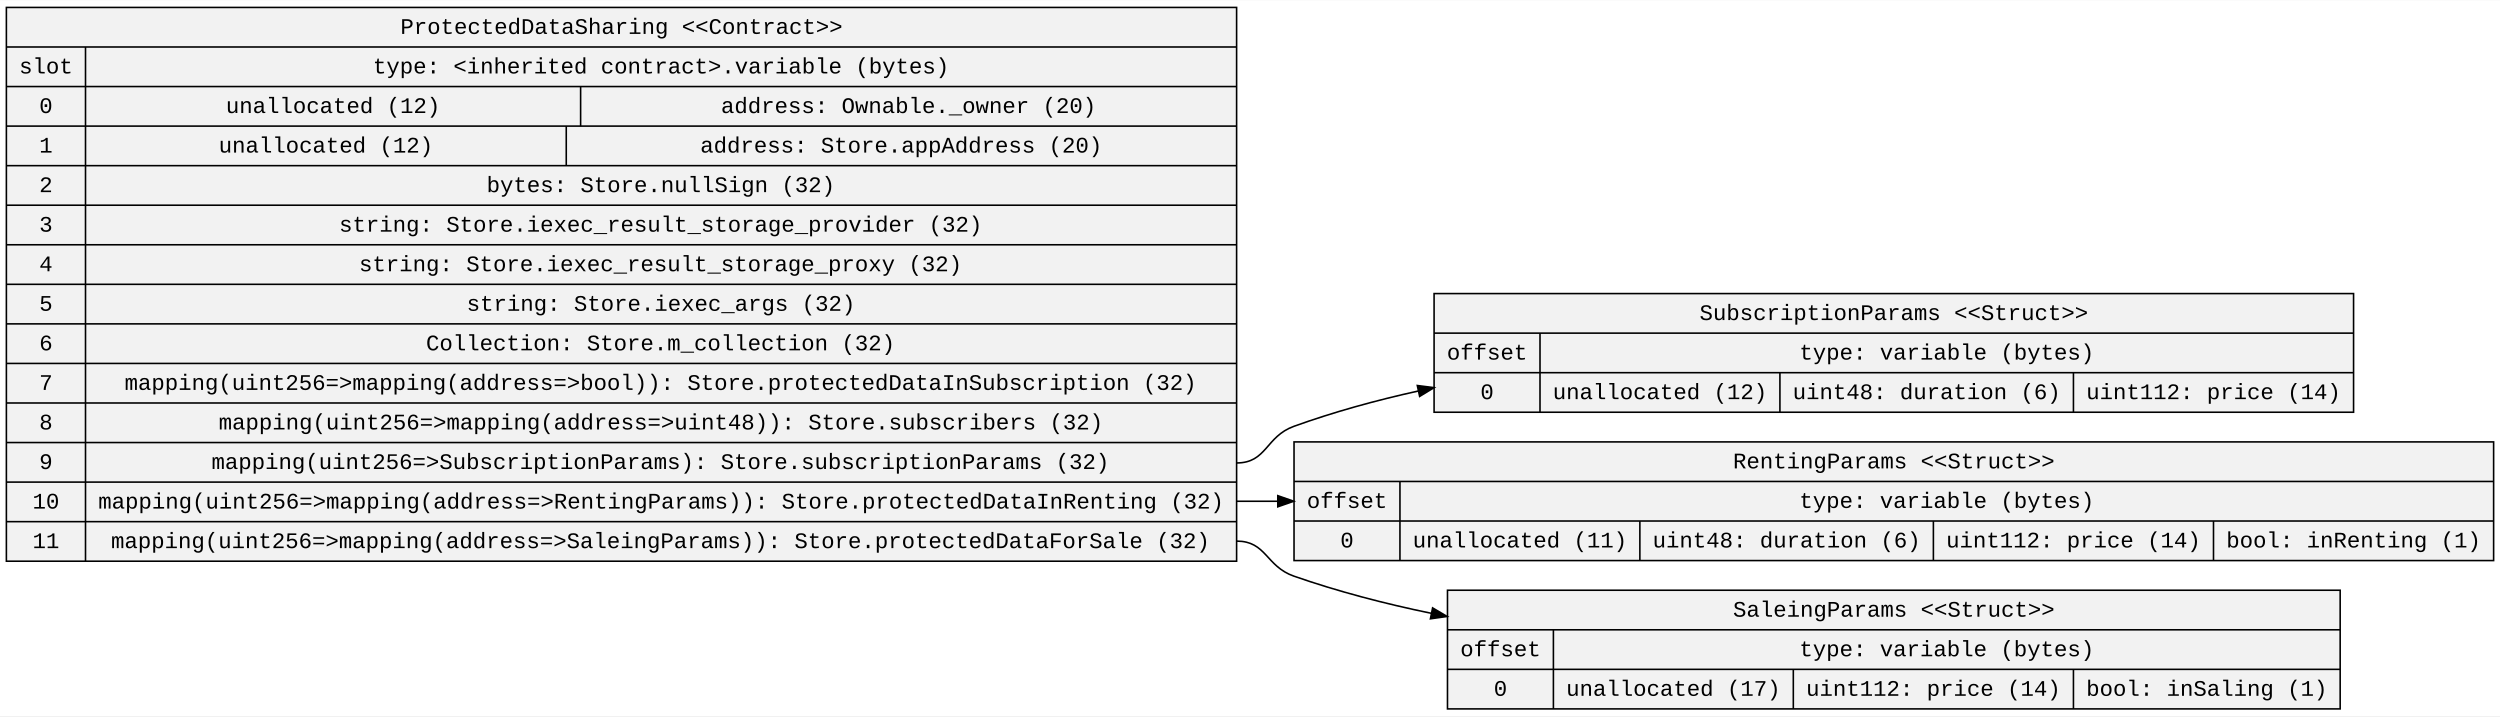
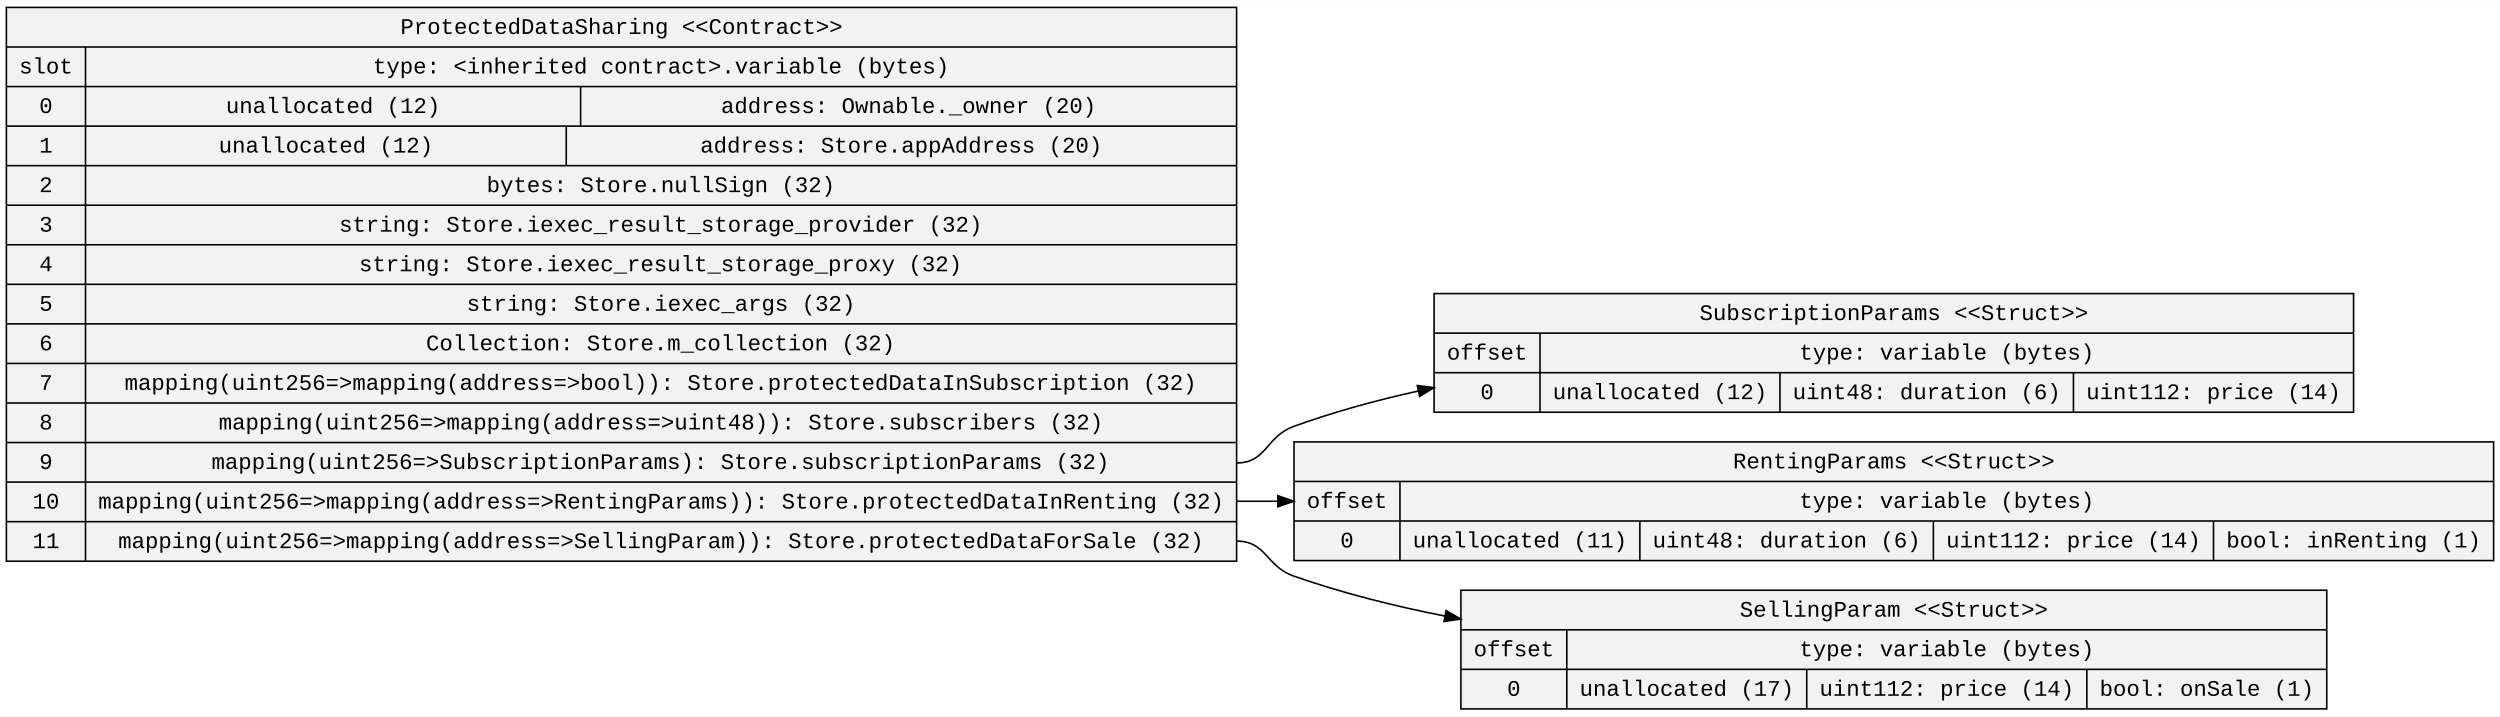
<svg xmlns="http://www.w3.org/2000/svg" width="1567pt" height="449pt" viewBox="0.00 0.00 1567.43 448.80">
  <g id="graph0" class="graph" transform="scale(1 1) rotate(0) translate(4 444.8)">
    <polygon fill="white" stroke="transparent" points="-4,4 -4,-444.8 1563.43,-444.8 1563.43,4 -4,4" />
    <g id="node1" class="node">
      <polygon fill="#f2f2f2" stroke="black" points="0,-93.1 0,-440.3 771.32,-440.3 771.32,-93.1 0,-93.1" />
      <text text-anchor="middle" x="385.66" y="-423.7" font-family="Courier New" font-size="14.00">ProtectedDataSharing &lt;&lt;Contract&gt;&gt;</text>
      <polyline fill="none" stroke="black" points="0,-415.5 771.32,-415.5 " />
      <text text-anchor="middle" x="24.8" y="-398.9" font-family="Courier New" font-size="14.00">slot</text>
      <polyline fill="none" stroke="black" points="0,-390.7 49.61,-390.7 " />
      <text text-anchor="middle" x="24.8" y="-374.1" font-family="Courier New" font-size="14.00">0</text>
      <polyline fill="none" stroke="black" points="0,-365.9 49.61,-365.9 " />
      <text text-anchor="middle" x="24.8" y="-349.3" font-family="Courier New" font-size="14.00">1</text>
      <polyline fill="none" stroke="black" points="0,-341.1 49.61,-341.1 " />
      <text text-anchor="middle" x="24.8" y="-324.5" font-family="Courier New" font-size="14.00">2</text>
      <polyline fill="none" stroke="black" points="0,-316.3 49.61,-316.3 " />
      <text text-anchor="middle" x="24.8" y="-299.7" font-family="Courier New" font-size="14.00">3</text>
      <polyline fill="none" stroke="black" points="0,-291.5 49.61,-291.5 " />
      <text text-anchor="middle" x="24.8" y="-274.9" font-family="Courier New" font-size="14.00">4</text>
      <polyline fill="none" stroke="black" points="0,-266.7 49.61,-266.7 " />
      <text text-anchor="middle" x="24.8" y="-250.1" font-family="Courier New" font-size="14.00">5</text>
      <polyline fill="none" stroke="black" points="0,-241.9 49.61,-241.9 " />
      <text text-anchor="middle" x="24.8" y="-225.3" font-family="Courier New" font-size="14.00">6</text>
      <polyline fill="none" stroke="black" points="0,-217.1 49.61,-217.1 " />
      <text text-anchor="middle" x="24.8" y="-200.5" font-family="Courier New" font-size="14.00">7</text>
      <polyline fill="none" stroke="black" points="0,-192.3 49.61,-192.3 " />
      <text text-anchor="middle" x="24.8" y="-175.7" font-family="Courier New" font-size="14.00">8</text>
      <polyline fill="none" stroke="black" points="0,-167.5 49.61,-167.5 " />
      <text text-anchor="middle" x="24.8" y="-150.9" font-family="Courier New" font-size="14.00">9</text>
      <polyline fill="none" stroke="black" points="0,-142.7 49.61,-142.7 " />
      <text text-anchor="middle" x="24.8" y="-126.1" font-family="Courier New" font-size="14.00">10</text>
      <polyline fill="none" stroke="black" points="0,-117.9 49.61,-117.9 " />
      <text text-anchor="middle" x="24.8" y="-101.3" font-family="Courier New" font-size="14.00">11</text>
      <polyline fill="none" stroke="black" points="49.61,-93.1 49.61,-415.5 " />
      <text text-anchor="middle" x="410.46" y="-398.9" font-family="Courier New" font-size="14.00">type: &lt;inherited contract&gt;.variable (bytes)</text>
      <polyline fill="none" stroke="black" points="49.61,-390.7 771.32,-390.7 " />
      <text text-anchor="middle" x="204.82" y="-374.1" font-family="Courier New" font-size="14.00">unallocated (12)</text>
      <polyline fill="none" stroke="black" points="360.03,-365.9 360.03,-390.7 " />
      <text text-anchor="middle" x="565.65" y="-374.1" font-family="Courier New" font-size="14.00">address: Ownable._owner (20)</text>
      <polyline fill="none" stroke="black" points="49.61,-365.9 771.32,-365.9 " />
      <text text-anchor="middle" x="200.32" y="-349.3" font-family="Courier New" font-size="14.00">unallocated (12)</text>
      <polyline fill="none" stroke="black" points="351.03,-341.1 351.03,-365.9 " />
      <text text-anchor="middle" x="561.05" y="-349.3" font-family="Courier New" font-size="14.00">address: Store.appAddress (20)</text>
      <polyline fill="none" stroke="black" points="49.61,-341.1 771.32,-341.1 " />
      <text text-anchor="middle" x="410.32" y="-324.5" font-family="Courier New" font-size="14.00">bytes: Store.nullSign (32)</text>
      <polyline fill="none" stroke="black" points="49.61,-316.3 771.32,-316.3 " />
      <text text-anchor="middle" x="410.24" y="-299.7" font-family="Courier New" font-size="14.00">string: Store.iexec_result_storage_provider (32)</text>
      <polyline fill="none" stroke="black" points="49.61,-291.5 771.32,-291.5 " />
      <text text-anchor="middle" x="410.14" y="-274.9" font-family="Courier New" font-size="14.00">string: Store.iexec_result_storage_proxy (32)</text>
      <polyline fill="none" stroke="black" points="49.61,-266.7 771.32,-266.7 " />
      <text text-anchor="middle" x="410.43" y="-250.1" font-family="Courier New" font-size="14.00">string: Store.iexec_args (32)</text>
      <polyline fill="none" stroke="black" points="49.61,-241.9 771.32,-241.9 " />
      <text text-anchor="middle" x="410.13" y="-225.3" font-family="Courier New" font-size="14.00">Collection: Store.m_collection (32)</text>
      <polyline fill="none" stroke="black" points="49.61,-217.1 771.32,-217.1 " />
      <text text-anchor="middle" x="410.16" y="-200.5" font-family="Courier New" font-size="14.00">mapping(uint256=&gt;mapping(address=&gt;bool)): Store.protectedDataInSubscription (32)</text>
      <polyline fill="none" stroke="black" points="49.61,-192.3 771.32,-192.3 " />
      <text text-anchor="middle" x="410.35" y="-175.7" font-family="Courier New" font-size="14.00">mapping(uint256=&gt;mapping(address=&gt;uint48)): Store.subscribers (32)</text>
      <polyline fill="none" stroke="black" points="49.61,-167.5 771.32,-167.5 " />
      <text text-anchor="middle" x="410.05" y="-150.9" font-family="Courier New" font-size="14.00">mapping(uint256=&gt;SubscriptionParams): Store.subscriptionParams (32)</text>
      <polyline fill="none" stroke="black" points="49.61,-142.7 771.32,-142.7 " />
      <text text-anchor="middle" x="410.46" y="-126.1" font-family="Courier New" font-size="14.00">mapping(uint256=&gt;mapping(address=&gt;RentingParams)): Store.protectedDataInRenting (32)</text>
      <polyline fill="none" stroke="black" points="49.61,-117.9 771.32,-117.9 " />
-       <text text-anchor="middle" x="410.06" y="-101.3" font-family="Courier New" font-size="14.00">mapping(uint256=&gt;mapping(address=&gt;SaleingParams)): Store.protectedDataForSale (32)</text>
+       <text text-anchor="middle" x="410.36" y="-101.3" font-family="Courier New" font-size="14.00">mapping(uint256=&gt;mapping(address=&gt;SellingParam)): Store.protectedDataForSale (32)</text>
    </g>
    <g id="node2" class="node">
      <polygon fill="#f2f2f2" stroke="black" points="895.13,-186.5 895.13,-260.9 1471.62,-260.9 1471.62,-186.5 895.13,-186.5" />
      <text text-anchor="middle" x="1183.38" y="-244.3" font-family="Courier New" font-size="14.00">SubscriptionParams &lt;&lt;Struct&gt;&gt;</text>
      <polyline fill="none" stroke="black" points="895.13,-236.1 1471.62,-236.1 " />
      <text text-anchor="middle" x="928.34" y="-219.5" font-family="Courier New" font-size="14.00">offset</text>
      <polyline fill="none" stroke="black" points="895.13,-211.3 961.54,-211.3 " />
      <text text-anchor="middle" x="928.34" y="-194.7" font-family="Courier New" font-size="14.00">0</text>
      <polyline fill="none" stroke="black" points="961.54,-186.5 961.54,-236.1 " />
      <text text-anchor="middle" x="1216.58" y="-219.5" font-family="Courier New" font-size="14.00">type: variable (bytes)</text>
      <polyline fill="none" stroke="black" points="961.54,-211.3 1471.62,-211.3 " />
      <text text-anchor="middle" x="1036.75" y="-194.7" font-family="Courier New" font-size="14.00">unallocated (12)</text>
      <polyline fill="none" stroke="black" points="1111.96,-186.5 1111.96,-211.3 " />
      <text text-anchor="middle" x="1203.98" y="-194.7" font-family="Courier New" font-size="14.00">uint48: duration (6)</text>
      <polyline fill="none" stroke="black" points="1295.99,-186.5 1295.99,-211.3 " />
      <text text-anchor="middle" x="1383.8" y="-194.7" font-family="Courier New" font-size="14.00">uint112: price (14)</text>
    </g>
    <g id="edge1" class="edge">
      <path fill="none" stroke="black" d="M771.32,-154.7C790.31,-154.7 789.45,-171.27 807.32,-177.7 832.2,-186.65 858.54,-193.92 885.26,-199.82" />
      <polygon fill="black" stroke="black" points="884.61,-203.26 895.12,-201.93 886.08,-196.41 884.61,-203.26" />
    </g>
    <g id="node3" class="node">
      <polygon fill="#f2f2f2" stroke="black" points="807.32,-93.5 807.32,-167.9 1559.43,-167.9 1559.43,-93.5 807.32,-93.5" />
      <text text-anchor="middle" x="1183.38" y="-151.3" font-family="Courier New" font-size="14.00">RentingParams &lt;&lt;Struct&gt;&gt;</text>
      <polyline fill="none" stroke="black" points="807.32,-143.1 1559.43,-143.1 " />
      <text text-anchor="middle" x="840.52" y="-126.5" font-family="Courier New" font-size="14.00">offset</text>
      <polyline fill="none" stroke="black" points="807.32,-118.3 873.73,-118.3 " />
      <text text-anchor="middle" x="840.52" y="-101.7" font-family="Courier New" font-size="14.00">0</text>
      <polyline fill="none" stroke="black" points="873.73,-93.5 873.73,-143.1 " />
      <text text-anchor="middle" x="1216.58" y="-126.5" font-family="Courier New" font-size="14.00">type: variable (bytes)</text>
      <polyline fill="none" stroke="black" points="873.73,-118.3 1559.43,-118.3 " />
      <text text-anchor="middle" x="948.94" y="-101.7" font-family="Courier New" font-size="14.00">unallocated (11)</text>
      <polyline fill="none" stroke="black" points="1024.15,-93.5 1024.15,-118.3 " />
      <text text-anchor="middle" x="1116.16" y="-101.7" font-family="Courier New" font-size="14.00">uint48: duration (6)</text>
      <polyline fill="none" stroke="black" points="1208.18,-93.5 1208.18,-118.3 " />
      <text text-anchor="middle" x="1295.99" y="-101.7" font-family="Courier New" font-size="14.00">uint112: price (14)</text>
      <polyline fill="none" stroke="black" points="1383.8,-93.5 1383.8,-118.3 " />
      <text text-anchor="middle" x="1471.62" y="-101.7" font-family="Courier New" font-size="14.00">bool: inRenting (1)</text>
    </g>
    <g id="edge2" class="edge">
      <path fill="none" stroke="black" d="M771.32,-130.7C779.78,-130.7 788.34,-130.7 796.98,-130.7" />
      <polygon fill="black" stroke="black" points="797.14,-134.2 807.14,-130.7 797.14,-127.2 797.14,-134.2" />
    </g>
    <g id="node4" class="node">
-       <polygon fill="#f2f2f2" stroke="black" points="903.53,-0.5 903.53,-74.9 1463.22,-74.9 1463.22,-0.5 903.53,-0.5" />
-       <text text-anchor="middle" x="1183.38" y="-58.3" font-family="Courier New" font-size="14.00">SaleingParams &lt;&lt;Struct&gt;&gt;</text>
-       <polyline fill="none" stroke="black" points="903.53,-50.1 1463.22,-50.1 " />
-       <text text-anchor="middle" x="936.74" y="-33.5" font-family="Courier New" font-size="14.00">offset</text>
-       <polyline fill="none" stroke="black" points="903.53,-25.3 969.94,-25.3 " />
-       <text text-anchor="middle" x="936.74" y="-8.7" font-family="Courier New" font-size="14.00">0</text>
-       <polyline fill="none" stroke="black" points="969.94,-0.5 969.94,-50.1 " />
+       <polygon fill="#f2f2f2" stroke="black" points="911.94,-0.5 911.94,-74.9 1454.81,-74.9 1454.81,-0.5 911.94,-0.5" />
+       <text text-anchor="middle" x="1183.38" y="-58.3" font-family="Courier New" font-size="14.00">SellingParam &lt;&lt;Struct&gt;&gt;</text>
+       <polyline fill="none" stroke="black" points="911.94,-50.1 1454.81,-50.1 " />
+       <text text-anchor="middle" x="945.14" y="-33.5" font-family="Courier New" font-size="14.00">offset</text>
+       <polyline fill="none" stroke="black" points="911.94,-25.3 978.34,-25.3 " />
+       <text text-anchor="middle" x="945.14" y="-8.7" font-family="Courier New" font-size="14.00">0</text>
+       <polyline fill="none" stroke="black" points="978.34,-0.5 978.34,-50.1 " />
      <text text-anchor="middle" x="1216.58" y="-33.5" font-family="Courier New" font-size="14.00">type: variable (bytes)</text>
-       <polyline fill="none" stroke="black" points="969.94,-25.3 1463.22,-25.3 " />
-       <text text-anchor="middle" x="1045.15" y="-8.7" font-family="Courier New" font-size="14.00">unallocated (17)</text>
-       <polyline fill="none" stroke="black" points="1120.36,-0.5 1120.36,-25.3 " />
-       <text text-anchor="middle" x="1208.18" y="-8.7" font-family="Courier New" font-size="14.00">uint112: price (14)</text>
-       <polyline fill="none" stroke="black" points="1295.99,-0.5 1295.99,-25.3 " />
-       <text text-anchor="middle" x="1379.6" y="-8.7" font-family="Courier New" font-size="14.00">bool: inSaling (1)</text>
+       <polyline fill="none" stroke="black" points="978.34,-25.3 1454.81,-25.3 " />
+       <text text-anchor="middle" x="1053.56" y="-8.7" font-family="Courier New" font-size="14.00">unallocated (17)</text>
+       <polyline fill="none" stroke="black" points="1128.77,-0.5 1128.77,-25.3 " />
+       <text text-anchor="middle" x="1216.58" y="-8.7" font-family="Courier New" font-size="14.00">uint112: price (14)</text>
+       <polyline fill="none" stroke="black" points="1304.39,-0.5 1304.39,-25.3 " />
+       <text text-anchor="middle" x="1379.6" y="-8.7" font-family="Courier New" font-size="14.00">bool: onSale (1)</text>
    </g>
    <g id="edge3" class="edge">
-       <path fill="none" stroke="black" d="M771.32,-105.7C790.07,-105.7 789.61,-89.87 807.32,-83.7 834.73,-74.15 863.87,-66.52 893.32,-60.45" />
-       <polygon fill="black" stroke="black" points="894.2,-63.84 903.32,-58.45 892.83,-56.98 894.2,-63.84" />
+       <path fill="none" stroke="black" d="M771.32,-105.7C790.07,-105.7 789.61,-89.87 807.32,-83.7 837.36,-73.23 869.47,-65.08 901.79,-58.74" />
+       <polygon fill="black" stroke="black" points="902.66,-62.14 911.83,-56.83 901.35,-55.27 902.66,-62.14" />
    </g>
  </g>
</svg>
